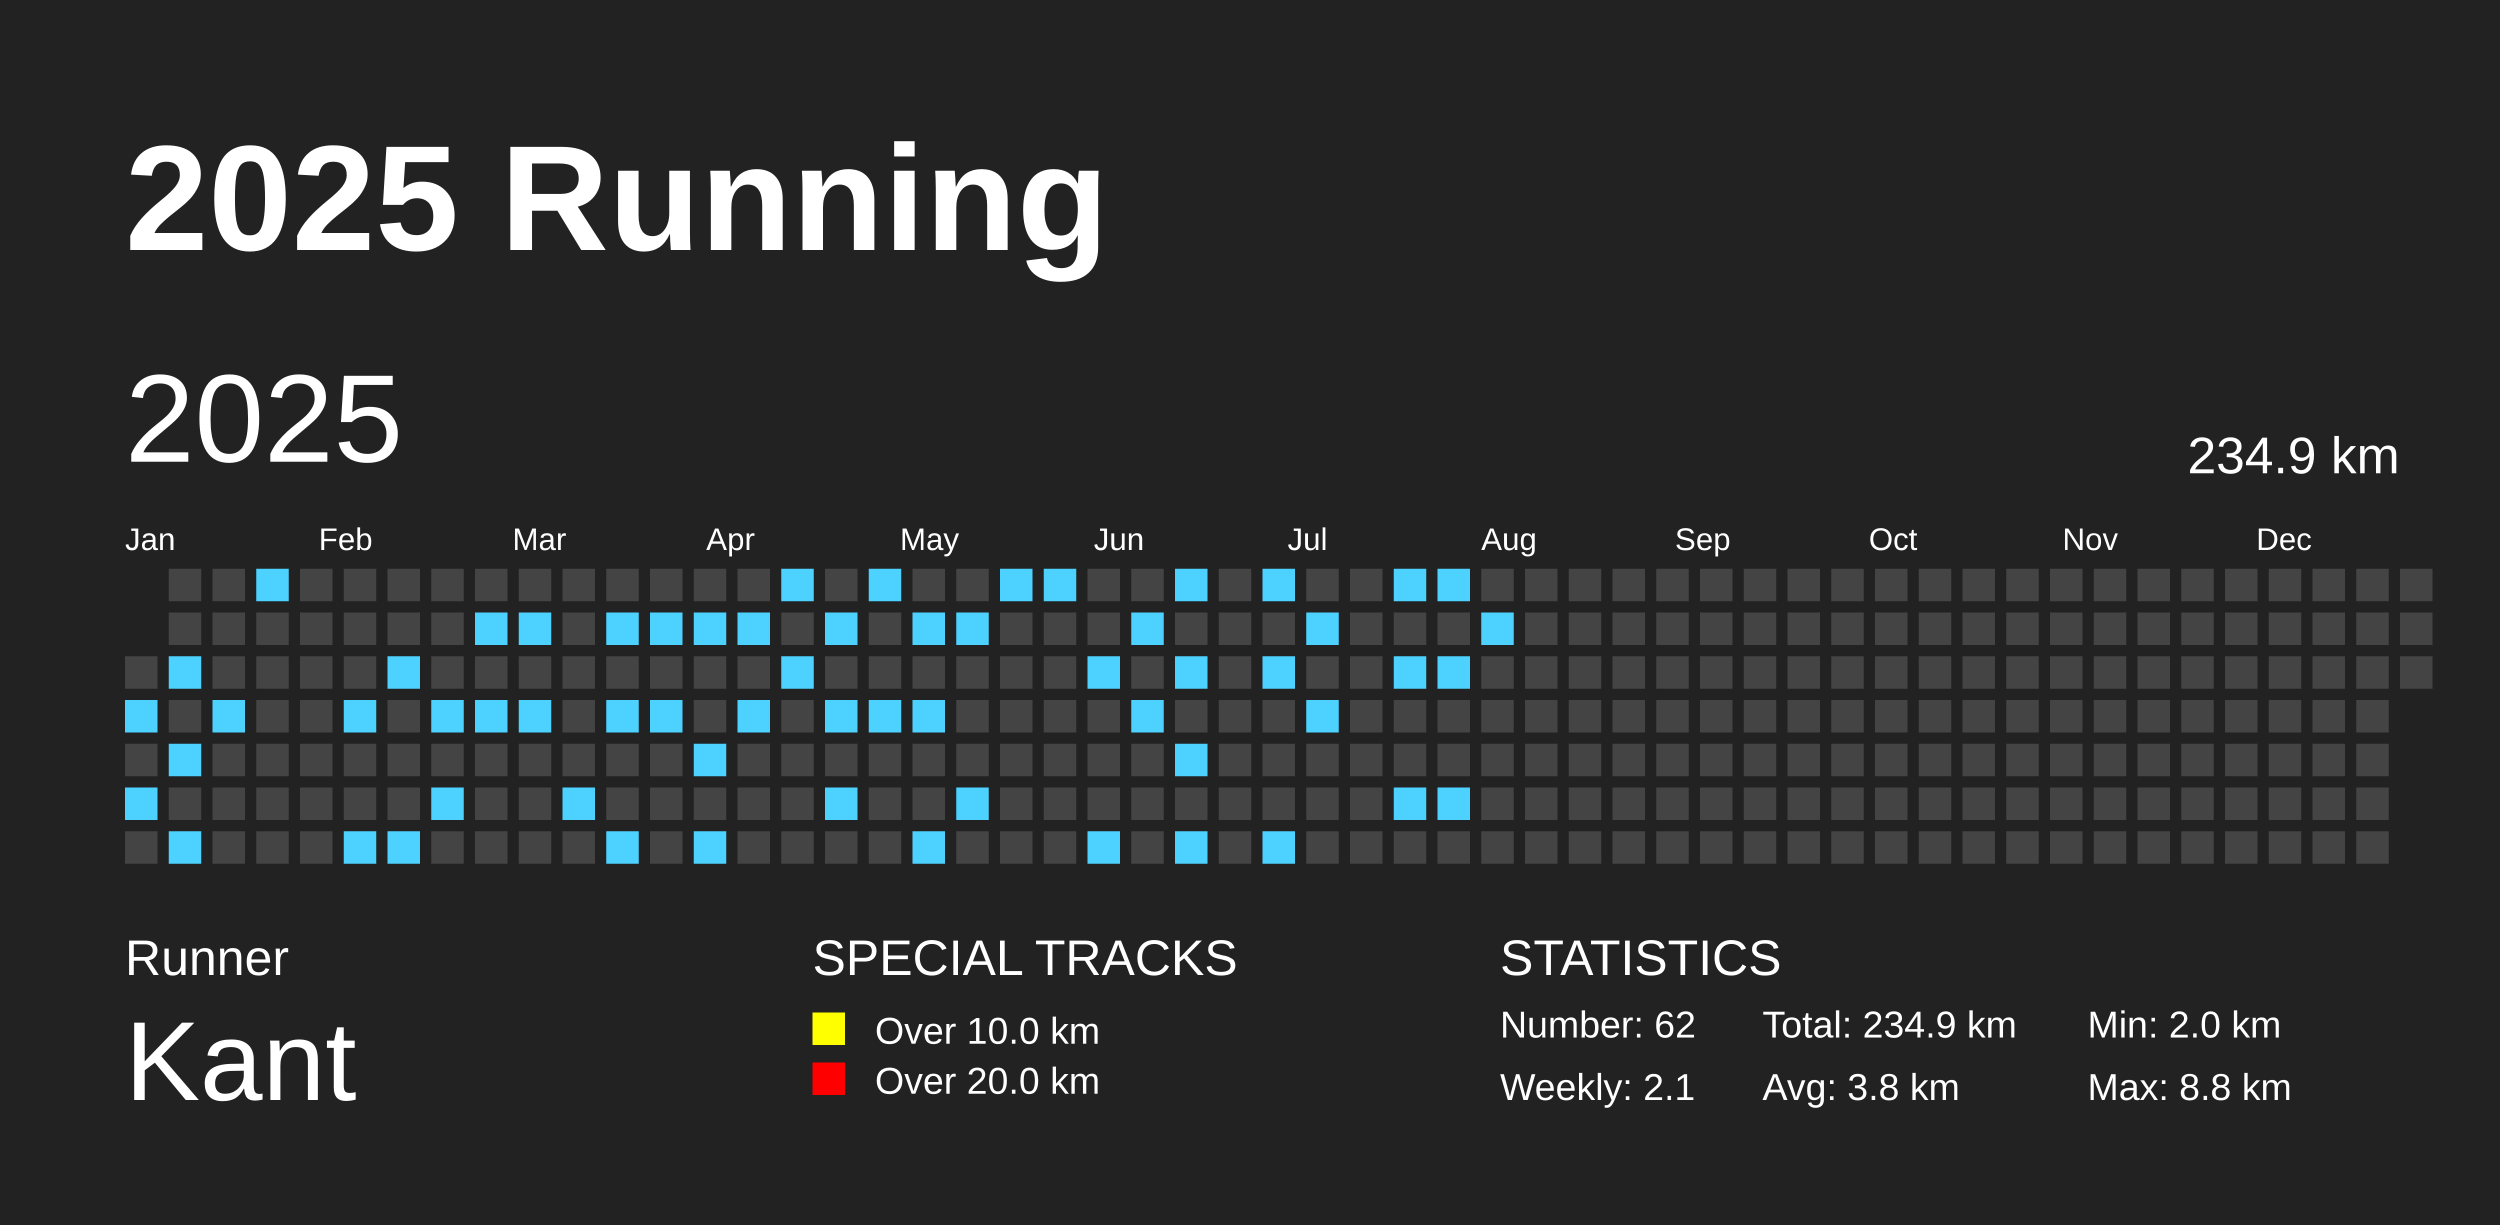
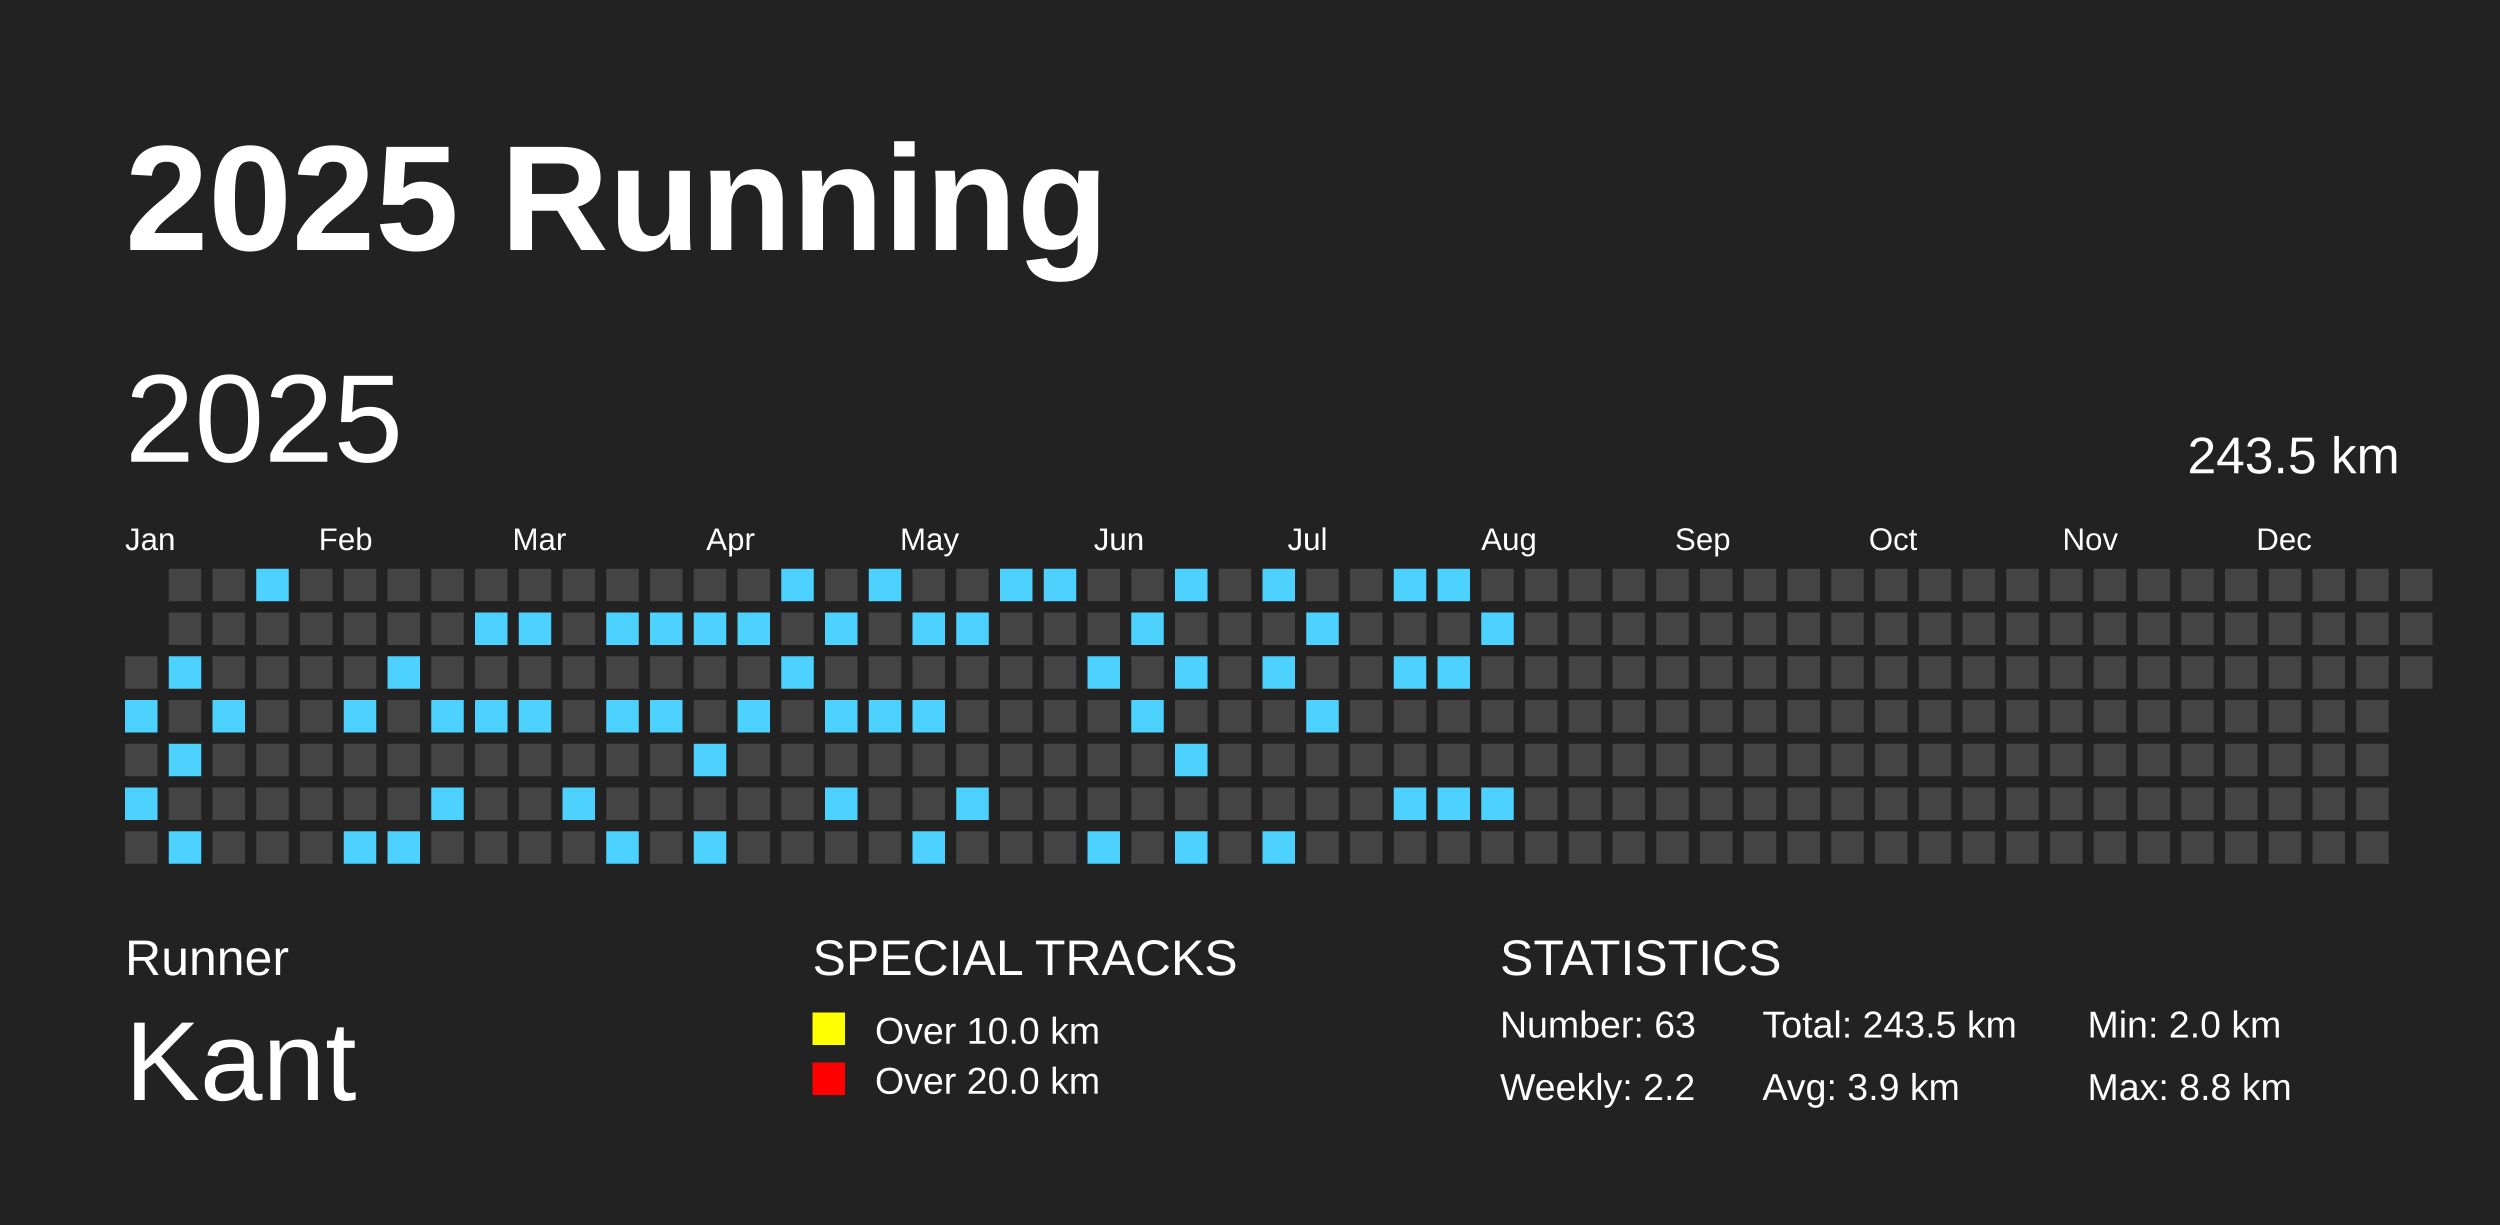
<svg xmlns="http://www.w3.org/2000/svg" baseProfile="full" height="98mm" version="1.1" viewBox="0,0,200,98" width="200mm">
  <defs />
  <rect fill="#222222" height="98" width="200" x="0" y="0" />
  <text fill="#FFFFFF" style="font-size:12px; font-family:Arial; font-weight:bold;" x="10" y="20">2025 Running</text>
  <text fill="#FFFFFF" style="font-size:4px; font-family:Arial" x="10" y="78">Runner</text>
  <text fill="#FFFFFF" style="font-size:9px; font-family:Arial" x="10" y="88">Kant</text>
  <text fill="#FFFFFF" style="font-size:4px; font-family:Arial" x="65" y="78">SPECIAL TRACKS</text>
  <rect fill="yellow" height="2.6" width="2.6" x="65" y="81" />
  <text fill="#FFFFFF" style="font-size:3px; font-family:Arial" x="70" y="83.5">Over 10.0 km</text>
  <rect fill="red" height="2.6" width="2.6" x="65" y="85" />
  <text fill="#FFFFFF" style="font-size:3px; font-family:Arial" x="70" y="87.5">Over 20.0 km</text>
  <text fill="#FFFFFF" style="font-size:4px; font-family:Arial" x="120" y="78">STATISTICS</text>
-   <text fill="#FFFFFF" style="font-size:3px; font-family:Arial" x="120" y="83">Number: 62</text>
-   <text fill="#FFFFFF" style="font-size:3px; font-family:Arial" x="120" y="88">Weekly: 2.1</text>
-   <text fill="#FFFFFF" style="font-size:3px; font-family:Arial" x="141" y="83">Total: 234.9 km</text>
-   <text fill="#FFFFFF" style="font-size:3px; font-family:Arial" x="141" y="88">Avg: 3.8 km</text>
+   <text fill="#FFFFFF" style="font-size:3px; font-family:Arial" x="120" y="83">Number: 63</text>
+   <text fill="#FFFFFF" style="font-size:3px; font-family:Arial" x="120" y="88">Weekly: 2.2</text>
+   <text fill="#FFFFFF" style="font-size:3px; font-family:Arial" x="141" y="83">Total: 243.5 km</text>
+   <text fill="#FFFFFF" style="font-size:3px; font-family:Arial" x="141" y="88">Avg: 3.9 km</text>
  <text fill="#FFFFFF" style="font-size:3px; font-family:Arial" x="167" y="83">Min: 2.0 km</text>
  <text fill="#FFFFFF" style="font-size:3px; font-family:Arial" x="167" y="88">Max: 8.8 km</text>
  <text dominant-baseline="hanging" fill="#FFFFFF" style="font-size:10.0px; font-family:Arial;" x="10" y="30">2025</text>
-   <text dominant-baseline="hanging" fill="#FFFFFF" style="font-size:4.125px; font-family:Arial;" x="175" y="35">234.9 km</text>
+   <text dominant-baseline="hanging" fill="#FFFFFF" style="font-size:4.125px; font-family:Arial;" x="175" y="35">243.5 km</text>
  <text fill="#FFFFFF" style="font-size:2.5px; font-family:Arial" x="10.0" y="44">Jan</text>
  <text fill="#FFFFFF" style="font-size:2.5px; font-family:Arial" x="25.5" y="44">Feb</text>
  <text fill="#FFFFFF" style="font-size:2.5px; font-family:Arial" x="41.0" y="44">Mar</text>
  <text fill="#FFFFFF" style="font-size:2.5px; font-family:Arial" x="56.5" y="44">Apr</text>
  <text fill="#FFFFFF" style="font-size:2.5px; font-family:Arial" x="72.0" y="44">May</text>
  <text fill="#FFFFFF" style="font-size:2.5px; font-family:Arial" x="87.5" y="44">Jun</text>
  <text fill="#FFFFFF" style="font-size:2.5px; font-family:Arial" x="103.0" y="44">Jul</text>
  <text fill="#FFFFFF" style="font-size:2.5px; font-family:Arial" x="118.5" y="44">Aug</text>
  <text fill="#FFFFFF" style="font-size:2.5px; font-family:Arial" x="134.0" y="44">Sep</text>
  <text fill="#FFFFFF" style="font-size:2.5px; font-family:Arial" x="149.5" y="44">Oct</text>
  <text fill="#FFFFFF" style="font-size:2.5px; font-family:Arial" x="165.0" y="44">Nov</text>
  <text fill="#FFFFFF" style="font-size:2.5px; font-family:Arial" x="180.5" y="44">Dec</text>
  <rect fill="#444444" height="2.6" width="2.6" x="10.0" y="52.5" />
  <rect fill="#4DD2FF" height="2.6" width="2.6" x="10.0" y="56.0" />
  <rect fill="#444444" height="2.6" width="2.6" x="10.0" y="59.5" />
  <rect fill="#4DD2FF" height="2.6" width="2.6" x="10.0" y="63.0" />
  <rect fill="#444444" height="2.6" width="2.6" x="10.0" y="66.5" />
  <rect fill="#444444" height="2.6" width="2.6" x="13.5" y="45.5" />
  <rect fill="#444444" height="2.6" width="2.6" x="13.5" y="49.0" />
  <rect fill="#4DD2FF" height="2.6" width="2.6" x="13.5" y="52.5" />
  <rect fill="#444444" height="2.6" width="2.6" x="13.5" y="56.0" />
  <rect fill="#4DD2FF" height="2.6" width="2.6" x="13.5" y="59.5" />
  <rect fill="#444444" height="2.6" width="2.6" x="13.5" y="63.0" />
  <rect fill="#4DD2FF" height="2.6" width="2.6" x="13.5" y="66.5" />
  <rect fill="#444444" height="2.6" width="2.6" x="17.0" y="45.5" />
  <rect fill="#444444" height="2.6" width="2.6" x="17.0" y="49.0" />
  <rect fill="#444444" height="2.6" width="2.6" x="17.0" y="52.5" />
  <rect fill="#4DD2FF" height="2.6" width="2.6" x="17.0" y="56.0" />
  <rect fill="#444444" height="2.6" width="2.6" x="17.0" y="59.5" />
  <rect fill="#444444" height="2.6" width="2.6" x="17.0" y="63.0" />
  <rect fill="#444444" height="2.6" width="2.6" x="17.0" y="66.5" />
  <rect fill="#4DD2FF" height="2.6" width="2.6" x="20.5" y="45.5" />
  <rect fill="#444444" height="2.6" width="2.6" x="20.5" y="49.0" />
  <rect fill="#444444" height="2.6" width="2.6" x="20.5" y="52.5" />
  <rect fill="#444444" height="2.6" width="2.6" x="20.5" y="56.0" />
  <rect fill="#444444" height="2.6" width="2.6" x="20.5" y="59.5" />
  <rect fill="#444444" height="2.6" width="2.6" x="20.5" y="63.0" />
  <rect fill="#444444" height="2.6" width="2.6" x="20.5" y="66.5" />
  <rect fill="#444444" height="2.6" width="2.6" x="24.0" y="45.5" />
  <rect fill="#444444" height="2.6" width="2.6" x="24.0" y="49.0" />
  <rect fill="#444444" height="2.6" width="2.6" x="24.0" y="52.5" />
  <rect fill="#444444" height="2.6" width="2.6" x="24.0" y="56.0" />
  <rect fill="#444444" height="2.6" width="2.6" x="24.0" y="59.5" />
  <rect fill="#444444" height="2.6" width="2.6" x="24.0" y="63.0" />
  <rect fill="#444444" height="2.6" width="2.6" x="24.0" y="66.5" />
  <rect fill="#444444" height="2.6" width="2.6" x="27.5" y="45.5" />
  <rect fill="#444444" height="2.6" width="2.6" x="27.5" y="49.0" />
  <rect fill="#444444" height="2.6" width="2.6" x="27.5" y="52.5" />
  <rect fill="#4DD2FF" height="2.6" width="2.6" x="27.5" y="56.0" />
  <rect fill="#444444" height="2.6" width="2.6" x="27.5" y="59.5" />
  <rect fill="#444444" height="2.6" width="2.6" x="27.5" y="63.0" />
  <rect fill="#4DD2FF" height="2.6" width="2.6" x="27.5" y="66.5" />
  <rect fill="#444444" height="2.6" width="2.6" x="31.0" y="45.5" />
  <rect fill="#444444" height="2.6" width="2.6" x="31.0" y="49.0" />
  <rect fill="#4DD2FF" height="2.6" width="2.6" x="31.0" y="52.5" />
  <rect fill="#444444" height="2.6" width="2.6" x="31.0" y="56.0" />
  <rect fill="#444444" height="2.6" width="2.6" x="31.0" y="59.5" />
  <rect fill="#444444" height="2.6" width="2.6" x="31.0" y="63.0" />
  <rect fill="#4DD2FF" height="2.6" width="2.6" x="31.0" y="66.5" />
  <rect fill="#444444" height="2.6" width="2.6" x="34.5" y="45.5" />
  <rect fill="#444444" height="2.6" width="2.6" x="34.5" y="49.0" />
  <rect fill="#444444" height="2.6" width="2.6" x="34.5" y="52.5" />
  <rect fill="#4DD2FF" height="2.6" width="2.6" x="34.5" y="56.0" />
  <rect fill="#444444" height="2.6" width="2.6" x="34.5" y="59.5" />
  <rect fill="#4DD2FF" height="2.6" width="2.6" x="34.5" y="63.0" />
  <rect fill="#444444" height="2.6" width="2.6" x="34.5" y="66.5" />
  <rect fill="#444444" height="2.6" width="2.6" x="38.0" y="45.5" />
  <rect fill="#4DD2FF" height="2.6" width="2.6" x="38.0" y="49.0" />
  <rect fill="#444444" height="2.6" width="2.6" x="38.0" y="52.5" />
  <rect fill="#4DD2FF" height="2.6" width="2.6" x="38.0" y="56.0" />
  <rect fill="#444444" height="2.6" width="2.6" x="38.0" y="59.5" />
  <rect fill="#444444" height="2.6" width="2.6" x="38.0" y="63.0" />
  <rect fill="#444444" height="2.6" width="2.6" x="38.0" y="66.5" />
  <rect fill="#444444" height="2.6" width="2.6" x="41.5" y="45.5" />
  <rect fill="#4DD2FF" height="2.6" width="2.6" x="41.5" y="49.0" />
  <rect fill="#444444" height="2.6" width="2.6" x="41.5" y="52.5" />
  <rect fill="#4DD2FF" height="2.6" width="2.6" x="41.5" y="56.0" />
  <rect fill="#444444" height="2.6" width="2.6" x="41.5" y="59.5" />
  <rect fill="#444444" height="2.6" width="2.6" x="41.5" y="63.0" />
  <rect fill="#444444" height="2.6" width="2.6" x="41.5" y="66.5" />
  <rect fill="#444444" height="2.6" width="2.6" x="45.0" y="45.5" />
  <rect fill="#444444" height="2.6" width="2.6" x="45.0" y="49.0" />
  <rect fill="#444444" height="2.6" width="2.6" x="45.0" y="52.5" />
  <rect fill="#444444" height="2.6" width="2.6" x="45.0" y="56.0" />
  <rect fill="#444444" height="2.6" width="2.6" x="45.0" y="59.5" />
  <rect fill="#4DD2FF" height="2.6" width="2.6" x="45.0" y="63.0" />
  <rect fill="#444444" height="2.6" width="2.6" x="45.0" y="66.5" />
  <rect fill="#444444" height="2.6" width="2.6" x="48.5" y="45.5" />
  <rect fill="#4DD2FF" height="2.6" width="2.6" x="48.5" y="49.0" />
  <rect fill="#444444" height="2.6" width="2.6" x="48.5" y="52.5" />
  <rect fill="#4DD2FF" height="2.6" width="2.6" x="48.5" y="56.0" />
  <rect fill="#444444" height="2.6" width="2.6" x="48.5" y="59.5" />
  <rect fill="#444444" height="2.6" width="2.6" x="48.5" y="63.0" />
  <rect fill="#4DD2FF" height="2.6" width="2.6" x="48.5" y="66.5" />
  <rect fill="#444444" height="2.6" width="2.6" x="52.0" y="45.5" />
  <rect fill="#4DD2FF" height="2.6" width="2.6" x="52.0" y="49.0" />
  <rect fill="#444444" height="2.6" width="2.6" x="52.0" y="52.5" />
  <rect fill="#4DD2FF" height="2.6" width="2.6" x="52.0" y="56.0" />
  <rect fill="#444444" height="2.6" width="2.6" x="52.0" y="59.5" />
  <rect fill="#444444" height="2.6" width="2.6" x="52.0" y="63.0" />
  <rect fill="#444444" height="2.6" width="2.6" x="52.0" y="66.5" />
  <rect fill="#444444" height="2.6" width="2.6" x="55.5" y="45.5" />
  <rect fill="#4DD2FF" height="2.6" width="2.6" x="55.5" y="49.0" />
  <rect fill="#444444" height="2.6" width="2.6" x="55.5" y="52.5" />
  <rect fill="#444444" height="2.6" width="2.6" x="55.5" y="56.0" />
  <rect fill="#4DD2FF" height="2.6" width="2.6" x="55.5" y="59.5" />
  <rect fill="#444444" height="2.6" width="2.6" x="55.5" y="63.0" />
  <rect fill="#4DD2FF" height="2.6" width="2.6" x="55.5" y="66.5" />
  <rect fill="#444444" height="2.6" width="2.6" x="59.0" y="45.5" />
  <rect fill="#4DD2FF" height="2.6" width="2.6" x="59.0" y="49.0" />
  <rect fill="#444444" height="2.6" width="2.6" x="59.0" y="52.5" />
  <rect fill="#4DD2FF" height="2.6" width="2.6" x="59.0" y="56.0" />
  <rect fill="#444444" height="2.6" width="2.6" x="59.0" y="59.5" />
  <rect fill="#444444" height="2.6" width="2.6" x="59.0" y="63.0" />
  <rect fill="#444444" height="2.6" width="2.6" x="59.0" y="66.5" />
  <rect fill="#4DD2FF" height="2.6" width="2.6" x="62.5" y="45.5" />
  <rect fill="#444444" height="2.6" width="2.6" x="62.5" y="49.0" />
  <rect fill="#4DD2FF" height="2.6" width="2.6" x="62.5" y="52.5" />
  <rect fill="#444444" height="2.6" width="2.6" x="62.5" y="56.0" />
  <rect fill="#444444" height="2.6" width="2.6" x="62.5" y="59.5" />
  <rect fill="#444444" height="2.6" width="2.6" x="62.5" y="63.0" />
  <rect fill="#444444" height="2.6" width="2.6" x="62.5" y="66.5" />
  <rect fill="#444444" height="2.6" width="2.6" x="66.0" y="45.5" />
  <rect fill="#4DD2FF" height="2.6" width="2.6" x="66.0" y="49.0" />
  <rect fill="#444444" height="2.6" width="2.6" x="66.0" y="52.5" />
  <rect fill="#4DD2FF" height="2.6" width="2.6" x="66.0" y="56.0" />
  <rect fill="#444444" height="2.6" width="2.6" x="66.0" y="59.5" />
  <rect fill="#4DD2FF" height="2.6" width="2.6" x="66.0" y="63.0" />
  <rect fill="#444444" height="2.6" width="2.6" x="66.0" y="66.5" />
  <rect fill="#4DD2FF" height="2.6" width="2.6" x="69.5" y="45.5" />
  <rect fill="#444444" height="2.6" width="2.6" x="69.5" y="49.0" />
  <rect fill="#444444" height="2.6" width="2.6" x="69.5" y="52.5" />
  <rect fill="#4DD2FF" height="2.6" width="2.6" x="69.5" y="56.0" />
  <rect fill="#444444" height="2.6" width="2.6" x="69.5" y="59.5" />
  <rect fill="#444444" height="2.6" width="2.6" x="69.5" y="63.0" />
  <rect fill="#444444" height="2.6" width="2.6" x="69.5" y="66.5" />
  <rect fill="#444444" height="2.6" width="2.6" x="73.0" y="45.5" />
  <rect fill="#4DD2FF" height="2.6" width="2.6" x="73.0" y="49.0" />
  <rect fill="#444444" height="2.6" width="2.6" x="73.0" y="52.5" />
  <rect fill="#4DD2FF" height="2.6" width="2.6" x="73.0" y="56.0" />
  <rect fill="#444444" height="2.6" width="2.6" x="73.0" y="59.5" />
  <rect fill="#444444" height="2.6" width="2.6" x="73.0" y="63.0" />
  <rect fill="#4DD2FF" height="2.6" width="2.6" x="73.0" y="66.5" />
  <rect fill="#444444" height="2.6" width="2.6" x="76.5" y="45.5" />
  <rect fill="#4DD2FF" height="2.6" width="2.6" x="76.5" y="49.0" />
  <rect fill="#444444" height="2.6" width="2.6" x="76.5" y="52.5" />
  <rect fill="#444444" height="2.6" width="2.6" x="76.5" y="56.0" />
  <rect fill="#444444" height="2.6" width="2.6" x="76.5" y="59.5" />
  <rect fill="#4DD2FF" height="2.6" width="2.6" x="76.5" y="63.0" />
  <rect fill="#444444" height="2.6" width="2.6" x="76.5" y="66.5" />
  <rect fill="#4DD2FF" height="2.6" width="2.6" x="80.0" y="45.5" />
  <rect fill="#444444" height="2.6" width="2.6" x="80.0" y="49.0" />
  <rect fill="#444444" height="2.6" width="2.6" x="80.0" y="52.5" />
  <rect fill="#444444" height="2.6" width="2.6" x="80.0" y="56.0" />
  <rect fill="#444444" height="2.6" width="2.6" x="80.0" y="59.5" />
  <rect fill="#444444" height="2.6" width="2.6" x="80.0" y="63.0" />
  <rect fill="#444444" height="2.6" width="2.6" x="80.0" y="66.5" />
  <rect fill="#4DD2FF" height="2.6" width="2.6" x="83.5" y="45.5" />
  <rect fill="#444444" height="2.6" width="2.6" x="83.5" y="49.0" />
  <rect fill="#444444" height="2.6" width="2.6" x="83.5" y="52.5" />
  <rect fill="#444444" height="2.6" width="2.6" x="83.5" y="56.0" />
  <rect fill="#444444" height="2.6" width="2.6" x="83.5" y="59.5" />
  <rect fill="#444444" height="2.6" width="2.6" x="83.5" y="63.0" />
  <rect fill="#444444" height="2.6" width="2.6" x="83.5" y="66.5" />
  <rect fill="#444444" height="2.6" width="2.6" x="87.0" y="45.5" />
  <rect fill="#444444" height="2.6" width="2.6" x="87.0" y="49.0" />
  <rect fill="#4DD2FF" height="2.6" width="2.6" x="87.0" y="52.5" />
  <rect fill="#444444" height="2.6" width="2.6" x="87.0" y="56.0" />
  <rect fill="#444444" height="2.6" width="2.6" x="87.0" y="59.5" />
  <rect fill="#444444" height="2.6" width="2.6" x="87.0" y="63.0" />
  <rect fill="#4DD2FF" height="2.6" width="2.6" x="87.0" y="66.5" />
  <rect fill="#444444" height="2.6" width="2.6" x="90.5" y="45.5" />
  <rect fill="#4DD2FF" height="2.6" width="2.6" x="90.5" y="49.0" />
  <rect fill="#444444" height="2.6" width="2.6" x="90.5" y="52.5" />
  <rect fill="#4DD2FF" height="2.6" width="2.6" x="90.5" y="56.0" />
  <rect fill="#444444" height="2.6" width="2.6" x="90.5" y="59.5" />
  <rect fill="#444444" height="2.6" width="2.6" x="90.5" y="63.0" />
  <rect fill="#444444" height="2.6" width="2.6" x="90.5" y="66.5" />
  <rect fill="#4DD2FF" height="2.6" width="2.6" x="94.0" y="45.5" />
  <rect fill="#444444" height="2.6" width="2.6" x="94.0" y="49.0" />
  <rect fill="#4DD2FF" height="2.6" width="2.6" x="94.0" y="52.5" />
  <rect fill="#444444" height="2.6" width="2.6" x="94.0" y="56.0" />
  <rect fill="#4DD2FF" height="2.6" width="2.6" x="94.0" y="59.5" />
  <rect fill="#444444" height="2.6" width="2.6" x="94.0" y="63.0" />
  <rect fill="#4DD2FF" height="2.6" width="2.6" x="94.0" y="66.5" />
  <rect fill="#444444" height="2.6" width="2.6" x="97.5" y="45.5" />
  <rect fill="#444444" height="2.6" width="2.6" x="97.5" y="49.0" />
  <rect fill="#444444" height="2.6" width="2.6" x="97.5" y="52.5" />
  <rect fill="#444444" height="2.6" width="2.6" x="97.5" y="56.0" />
  <rect fill="#444444" height="2.6" width="2.6" x="97.5" y="59.5" />
  <rect fill="#444444" height="2.6" width="2.6" x="97.5" y="63.0" />
  <rect fill="#444444" height="2.6" width="2.6" x="97.5" y="66.5" />
  <rect fill="#4DD2FF" height="2.6" width="2.6" x="101.0" y="45.5" />
  <rect fill="#444444" height="2.6" width="2.6" x="101.0" y="49.0" />
  <rect fill="#4DD2FF" height="2.6" width="2.6" x="101.0" y="52.5" />
  <rect fill="#444444" height="2.6" width="2.6" x="101.0" y="56.0" />
  <rect fill="#444444" height="2.6" width="2.6" x="101.0" y="59.5" />
  <rect fill="#444444" height="2.6" width="2.6" x="101.0" y="63.0" />
  <rect fill="#4DD2FF" height="2.6" width="2.6" x="101.0" y="66.5" />
  <rect fill="#444444" height="2.6" width="2.6" x="104.5" y="45.5" />
  <rect fill="#4DD2FF" height="2.6" width="2.6" x="104.5" y="49.0" />
  <rect fill="#444444" height="2.6" width="2.6" x="104.5" y="52.5" />
  <rect fill="#4DD2FF" height="2.6" width="2.6" x="104.5" y="56.0" />
  <rect fill="#444444" height="2.6" width="2.6" x="104.5" y="59.5" />
  <rect fill="#444444" height="2.6" width="2.6" x="104.5" y="63.0" />
  <rect fill="#444444" height="2.6" width="2.6" x="104.5" y="66.5" />
  <rect fill="#444444" height="2.6" width="2.6" x="108.0" y="45.5" />
  <rect fill="#444444" height="2.6" width="2.6" x="108.0" y="49.0" />
  <rect fill="#444444" height="2.6" width="2.6" x="108.0" y="52.5" />
  <rect fill="#444444" height="2.6" width="2.6" x="108.0" y="56.0" />
  <rect fill="#444444" height="2.6" width="2.6" x="108.0" y="59.5" />
  <rect fill="#444444" height="2.6" width="2.6" x="108.0" y="63.0" />
  <rect fill="#444444" height="2.6" width="2.6" x="108.0" y="66.5" />
  <rect fill="#4DD2FF" height="2.6" width="2.6" x="111.5" y="45.5" />
  <rect fill="#444444" height="2.6" width="2.6" x="111.5" y="49.0" />
  <rect fill="#4DD2FF" height="2.6" width="2.6" x="111.5" y="52.5" />
  <rect fill="#444444" height="2.6" width="2.6" x="111.5" y="56.0" />
  <rect fill="#444444" height="2.6" width="2.6" x="111.5" y="59.5" />
  <rect fill="#4DD2FF" height="2.6" width="2.6" x="111.5" y="63.0" />
  <rect fill="#444444" height="2.6" width="2.6" x="111.5" y="66.5" />
  <rect fill="#4DD2FF" height="2.6" width="2.6" x="115.0" y="45.5" />
  <rect fill="#444444" height="2.6" width="2.6" x="115.0" y="49.0" />
  <rect fill="#4DD2FF" height="2.6" width="2.6" x="115.0" y="52.5" />
  <rect fill="#444444" height="2.6" width="2.6" x="115.0" y="56.0" />
  <rect fill="#444444" height="2.6" width="2.6" x="115.0" y="59.5" />
  <rect fill="#4DD2FF" height="2.6" width="2.6" x="115.0" y="63.0" />
  <rect fill="#444444" height="2.6" width="2.6" x="115.0" y="66.5" />
  <rect fill="#444444" height="2.6" width="2.6" x="118.5" y="45.5" />
  <rect fill="#4DD2FF" height="2.6" width="2.6" x="118.5" y="49.0" />
  <rect fill="#444444" height="2.6" width="2.6" x="118.5" y="52.5" />
  <rect fill="#444444" height="2.6" width="2.6" x="118.5" y="56.0" />
  <rect fill="#444444" height="2.6" width="2.6" x="118.5" y="59.5" />
-   <rect fill="#444444" height="2.6" width="2.6" x="118.5" y="63.0" />
+   <rect fill="#4DD2FF" height="2.6" width="2.6" x="118.5" y="63.0" />
  <rect fill="#444444" height="2.6" width="2.6" x="118.5" y="66.5" />
  <rect fill="#444444" height="2.6" width="2.6" x="122.0" y="45.5" />
  <rect fill="#444444" height="2.6" width="2.6" x="122.0" y="49.0" />
  <rect fill="#444444" height="2.6" width="2.6" x="122.0" y="52.5" />
  <rect fill="#444444" height="2.6" width="2.6" x="122.0" y="56.0" />
  <rect fill="#444444" height="2.6" width="2.6" x="122.0" y="59.5" />
  <rect fill="#444444" height="2.6" width="2.6" x="122.0" y="63.0" />
  <rect fill="#444444" height="2.6" width="2.6" x="122.0" y="66.5" />
  <rect fill="#444444" height="2.6" width="2.6" x="125.5" y="45.5" />
  <rect fill="#444444" height="2.6" width="2.6" x="125.5" y="49.0" />
  <rect fill="#444444" height="2.6" width="2.6" x="125.5" y="52.5" />
  <rect fill="#444444" height="2.6" width="2.6" x="125.5" y="56.0" />
  <rect fill="#444444" height="2.6" width="2.6" x="125.5" y="59.5" />
  <rect fill="#444444" height="2.6" width="2.6" x="125.5" y="63.0" />
  <rect fill="#444444" height="2.6" width="2.6" x="125.5" y="66.5" />
  <rect fill="#444444" height="2.6" width="2.6" x="129.0" y="45.5" />
  <rect fill="#444444" height="2.6" width="2.6" x="129.0" y="49.0" />
  <rect fill="#444444" height="2.6" width="2.6" x="129.0" y="52.5" />
  <rect fill="#444444" height="2.6" width="2.6" x="129.0" y="56.0" />
  <rect fill="#444444" height="2.6" width="2.6" x="129.0" y="59.5" />
  <rect fill="#444444" height="2.6" width="2.6" x="129.0" y="63.0" />
  <rect fill="#444444" height="2.6" width="2.6" x="129.0" y="66.5" />
  <rect fill="#444444" height="2.6" width="2.6" x="132.5" y="45.5" />
  <rect fill="#444444" height="2.6" width="2.6" x="132.5" y="49.0" />
  <rect fill="#444444" height="2.6" width="2.6" x="132.5" y="52.5" />
  <rect fill="#444444" height="2.6" width="2.6" x="132.5" y="56.0" />
  <rect fill="#444444" height="2.6" width="2.6" x="132.5" y="59.5" />
  <rect fill="#444444" height="2.6" width="2.6" x="132.5" y="63.0" />
  <rect fill="#444444" height="2.6" width="2.6" x="132.5" y="66.5" />
  <rect fill="#444444" height="2.6" width="2.6" x="136.0" y="45.5" />
  <rect fill="#444444" height="2.6" width="2.6" x="136.0" y="49.0" />
  <rect fill="#444444" height="2.6" width="2.6" x="136.0" y="52.5" />
  <rect fill="#444444" height="2.6" width="2.6" x="136.0" y="56.0" />
  <rect fill="#444444" height="2.6" width="2.6" x="136.0" y="59.5" />
  <rect fill="#444444" height="2.6" width="2.6" x="136.0" y="63.0" />
  <rect fill="#444444" height="2.6" width="2.6" x="136.0" y="66.5" />
  <rect fill="#444444" height="2.6" width="2.6" x="139.5" y="45.5" />
  <rect fill="#444444" height="2.6" width="2.6" x="139.5" y="49.0" />
  <rect fill="#444444" height="2.6" width="2.6" x="139.5" y="52.5" />
  <rect fill="#444444" height="2.6" width="2.6" x="139.5" y="56.0" />
  <rect fill="#444444" height="2.6" width="2.6" x="139.5" y="59.5" />
  <rect fill="#444444" height="2.6" width="2.6" x="139.5" y="63.0" />
  <rect fill="#444444" height="2.6" width="2.6" x="139.5" y="66.5" />
  <rect fill="#444444" height="2.6" width="2.6" x="143.0" y="45.5" />
  <rect fill="#444444" height="2.6" width="2.6" x="143.0" y="49.0" />
  <rect fill="#444444" height="2.6" width="2.6" x="143.0" y="52.5" />
  <rect fill="#444444" height="2.6" width="2.6" x="143.0" y="56.0" />
  <rect fill="#444444" height="2.6" width="2.6" x="143.0" y="59.5" />
  <rect fill="#444444" height="2.6" width="2.6" x="143.0" y="63.0" />
  <rect fill="#444444" height="2.6" width="2.6" x="143.0" y="66.5" />
  <rect fill="#444444" height="2.6" width="2.6" x="146.5" y="45.5" />
  <rect fill="#444444" height="2.6" width="2.6" x="146.5" y="49.0" />
  <rect fill="#444444" height="2.6" width="2.6" x="146.5" y="52.5" />
  <rect fill="#444444" height="2.6" width="2.6" x="146.5" y="56.0" />
  <rect fill="#444444" height="2.6" width="2.6" x="146.5" y="59.5" />
  <rect fill="#444444" height="2.6" width="2.6" x="146.5" y="63.0" />
  <rect fill="#444444" height="2.6" width="2.6" x="146.5" y="66.5" />
  <rect fill="#444444" height="2.6" width="2.6" x="150.0" y="45.5" />
  <rect fill="#444444" height="2.6" width="2.6" x="150.0" y="49.0" />
  <rect fill="#444444" height="2.6" width="2.6" x="150.0" y="52.5" />
  <rect fill="#444444" height="2.6" width="2.6" x="150.0" y="56.0" />
  <rect fill="#444444" height="2.6" width="2.6" x="150.0" y="59.5" />
  <rect fill="#444444" height="2.6" width="2.6" x="150.0" y="63.0" />
  <rect fill="#444444" height="2.6" width="2.6" x="150.0" y="66.5" />
  <rect fill="#444444" height="2.6" width="2.6" x="153.5" y="45.5" />
  <rect fill="#444444" height="2.6" width="2.6" x="153.5" y="49.0" />
  <rect fill="#444444" height="2.6" width="2.6" x="153.5" y="52.5" />
  <rect fill="#444444" height="2.6" width="2.6" x="153.5" y="56.0" />
  <rect fill="#444444" height="2.6" width="2.6" x="153.5" y="59.5" />
  <rect fill="#444444" height="2.6" width="2.6" x="153.5" y="63.0" />
  <rect fill="#444444" height="2.6" width="2.6" x="153.5" y="66.5" />
  <rect fill="#444444" height="2.6" width="2.6" x="157.0" y="45.5" />
  <rect fill="#444444" height="2.6" width="2.6" x="157.0" y="49.0" />
  <rect fill="#444444" height="2.6" width="2.6" x="157.0" y="52.5" />
  <rect fill="#444444" height="2.6" width="2.6" x="157.0" y="56.0" />
  <rect fill="#444444" height="2.6" width="2.6" x="157.0" y="59.5" />
  <rect fill="#444444" height="2.6" width="2.6" x="157.0" y="63.0" />
  <rect fill="#444444" height="2.6" width="2.6" x="157.0" y="66.5" />
  <rect fill="#444444" height="2.6" width="2.6" x="160.5" y="45.5" />
  <rect fill="#444444" height="2.6" width="2.6" x="160.5" y="49.0" />
  <rect fill="#444444" height="2.6" width="2.6" x="160.5" y="52.5" />
  <rect fill="#444444" height="2.6" width="2.6" x="160.5" y="56.0" />
  <rect fill="#444444" height="2.6" width="2.6" x="160.5" y="59.5" />
  <rect fill="#444444" height="2.6" width="2.6" x="160.5" y="63.0" />
  <rect fill="#444444" height="2.6" width="2.6" x="160.5" y="66.5" />
  <rect fill="#444444" height="2.6" width="2.6" x="164.0" y="45.5" />
  <rect fill="#444444" height="2.6" width="2.6" x="164.0" y="49.0" />
  <rect fill="#444444" height="2.6" width="2.6" x="164.0" y="52.5" />
  <rect fill="#444444" height="2.6" width="2.6" x="164.0" y="56.0" />
  <rect fill="#444444" height="2.6" width="2.6" x="164.0" y="59.5" />
  <rect fill="#444444" height="2.6" width="2.6" x="164.0" y="63.0" />
  <rect fill="#444444" height="2.6" width="2.6" x="164.0" y="66.5" />
  <rect fill="#444444" height="2.6" width="2.6" x="167.5" y="45.5" />
  <rect fill="#444444" height="2.6" width="2.6" x="167.5" y="49.0" />
  <rect fill="#444444" height="2.6" width="2.6" x="167.5" y="52.5" />
  <rect fill="#444444" height="2.6" width="2.6" x="167.5" y="56.0" />
  <rect fill="#444444" height="2.6" width="2.6" x="167.5" y="59.5" />
  <rect fill="#444444" height="2.6" width="2.6" x="167.5" y="63.0" />
  <rect fill="#444444" height="2.6" width="2.6" x="167.5" y="66.5" />
  <rect fill="#444444" height="2.6" width="2.6" x="171.0" y="45.5" />
  <rect fill="#444444" height="2.6" width="2.6" x="171.0" y="49.0" />
  <rect fill="#444444" height="2.6" width="2.6" x="171.0" y="52.5" />
  <rect fill="#444444" height="2.6" width="2.6" x="171.0" y="56.0" />
  <rect fill="#444444" height="2.6" width="2.6" x="171.0" y="59.5" />
  <rect fill="#444444" height="2.6" width="2.6" x="171.0" y="63.0" />
  <rect fill="#444444" height="2.6" width="2.6" x="171.0" y="66.5" />
  <rect fill="#444444" height="2.6" width="2.6" x="174.5" y="45.5" />
  <rect fill="#444444" height="2.6" width="2.6" x="174.5" y="49.0" />
  <rect fill="#444444" height="2.6" width="2.6" x="174.5" y="52.5" />
  <rect fill="#444444" height="2.6" width="2.6" x="174.5" y="56.0" />
  <rect fill="#444444" height="2.6" width="2.6" x="174.5" y="59.5" />
  <rect fill="#444444" height="2.6" width="2.6" x="174.5" y="63.0" />
  <rect fill="#444444" height="2.6" width="2.6" x="174.5" y="66.5" />
  <rect fill="#444444" height="2.6" width="2.6" x="178.0" y="45.5" />
  <rect fill="#444444" height="2.6" width="2.6" x="178.0" y="49.0" />
  <rect fill="#444444" height="2.6" width="2.6" x="178.0" y="52.5" />
  <rect fill="#444444" height="2.6" width="2.6" x="178.0" y="56.0" />
  <rect fill="#444444" height="2.6" width="2.6" x="178.0" y="59.5" />
  <rect fill="#444444" height="2.6" width="2.6" x="178.0" y="63.0" />
  <rect fill="#444444" height="2.6" width="2.6" x="178.0" y="66.5" />
  <rect fill="#444444" height="2.6" width="2.6" x="181.5" y="45.5" />
  <rect fill="#444444" height="2.6" width="2.6" x="181.5" y="49.0" />
  <rect fill="#444444" height="2.6" width="2.6" x="181.5" y="52.5" />
  <rect fill="#444444" height="2.6" width="2.6" x="181.5" y="56.0" />
  <rect fill="#444444" height="2.6" width="2.6" x="181.5" y="59.5" />
  <rect fill="#444444" height="2.6" width="2.6" x="181.5" y="63.0" />
  <rect fill="#444444" height="2.6" width="2.6" x="181.5" y="66.5" />
  <rect fill="#444444" height="2.6" width="2.6" x="185.0" y="45.5" />
  <rect fill="#444444" height="2.6" width="2.6" x="185.0" y="49.0" />
  <rect fill="#444444" height="2.6" width="2.6" x="185.0" y="52.5" />
  <rect fill="#444444" height="2.6" width="2.6" x="185.0" y="56.0" />
  <rect fill="#444444" height="2.6" width="2.6" x="185.0" y="59.5" />
  <rect fill="#444444" height="2.6" width="2.6" x="185.0" y="63.0" />
  <rect fill="#444444" height="2.6" width="2.6" x="185.0" y="66.5" />
  <rect fill="#444444" height="2.6" width="2.6" x="188.5" y="45.5" />
  <rect fill="#444444" height="2.6" width="2.6" x="188.5" y="49.0" />
  <rect fill="#444444" height="2.6" width="2.6" x="188.5" y="52.5" />
  <rect fill="#444444" height="2.6" width="2.6" x="188.5" y="56.0" />
  <rect fill="#444444" height="2.6" width="2.6" x="188.5" y="59.5" />
  <rect fill="#444444" height="2.6" width="2.6" x="188.5" y="63.0" />
  <rect fill="#444444" height="2.6" width="2.6" x="188.5" y="66.5" />
  <rect fill="#444444" height="2.6" width="2.6" x="192.0" y="45.5" />
  <rect fill="#444444" height="2.6" width="2.6" x="192.0" y="49.0" />
  <rect fill="#444444" height="2.6" width="2.6" x="192.0" y="52.5" />
</svg>
